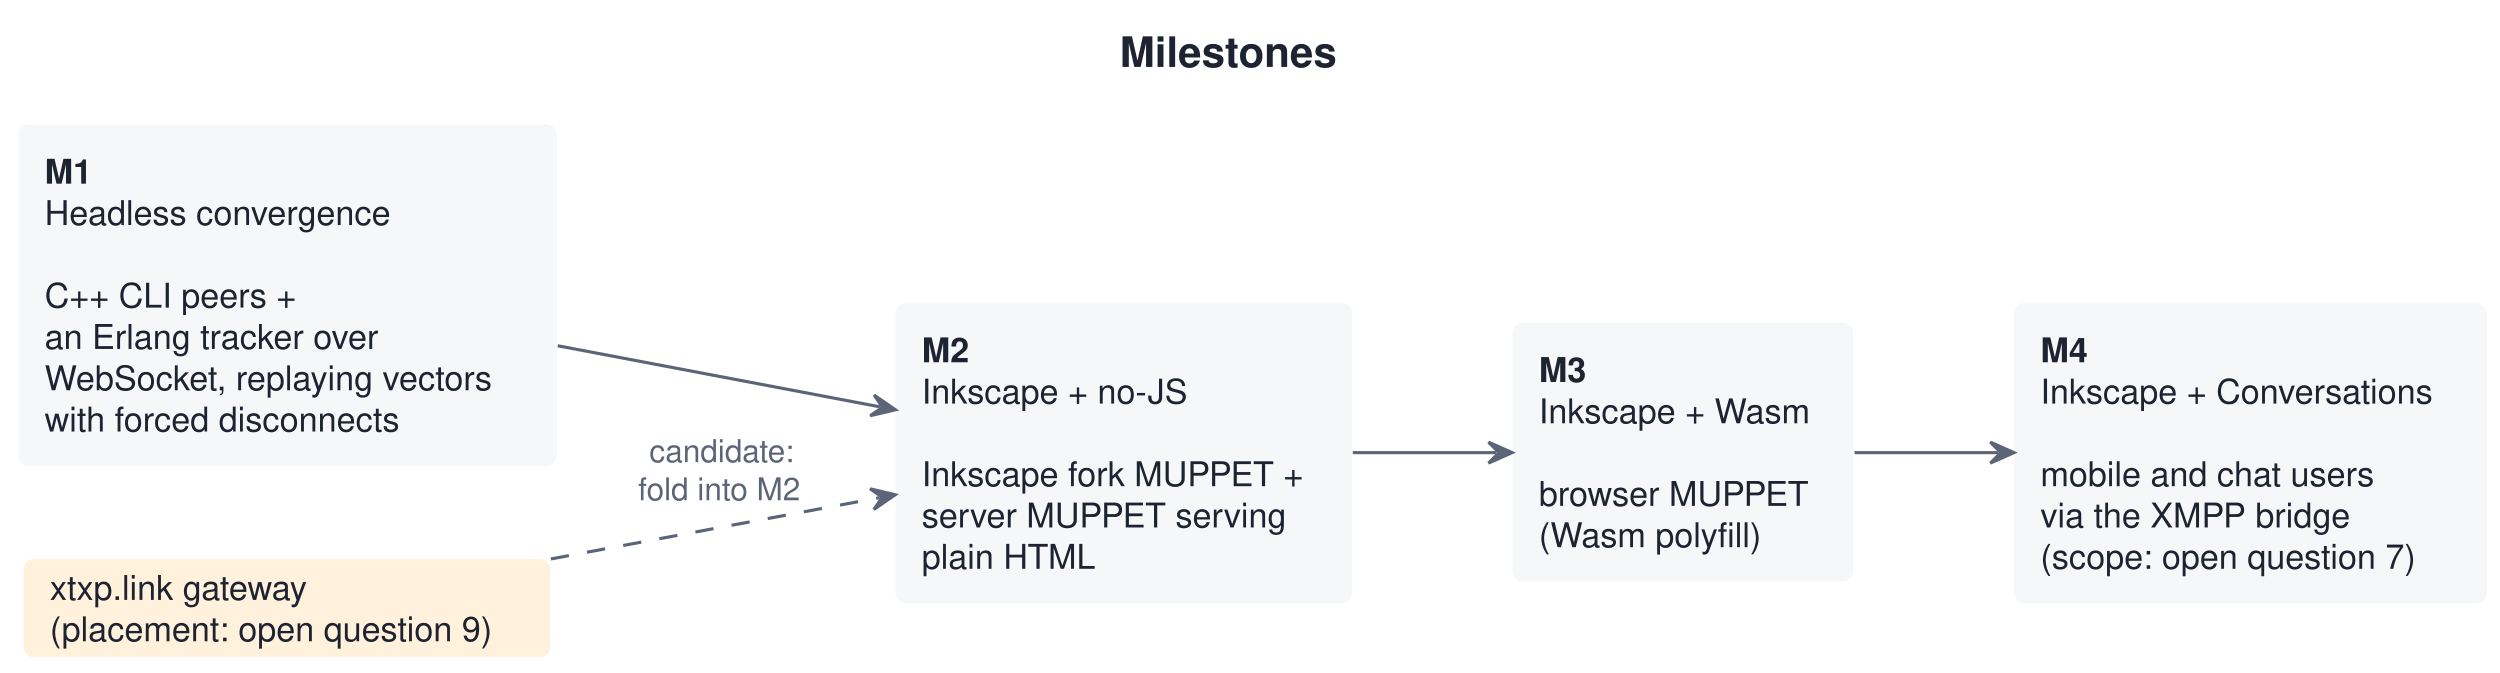
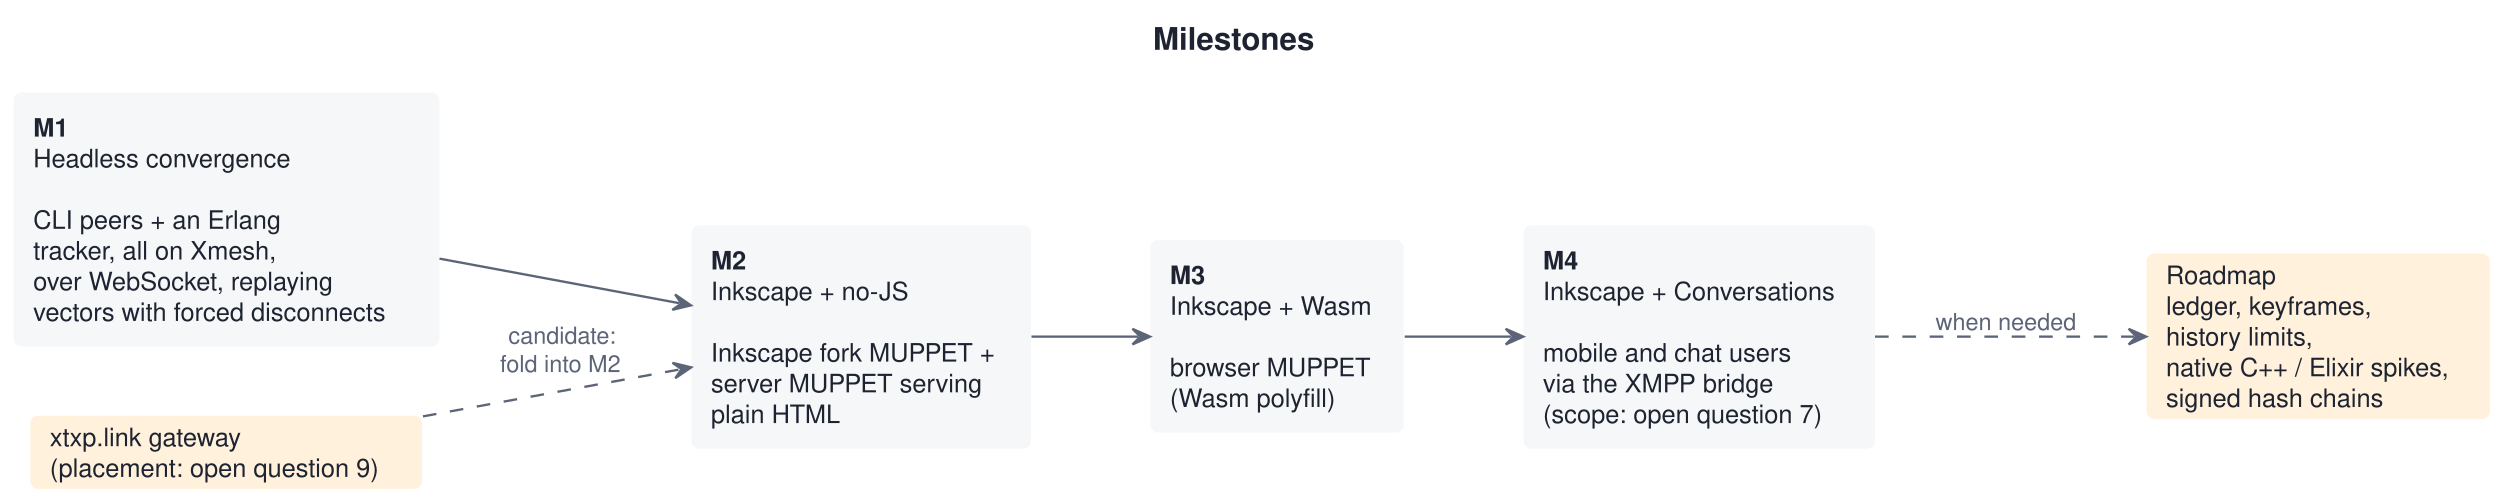
- <svg xmlns="http://www.w3.org/2000/svg" contentStyleType="text/css" data-diagram-type="DESCRIPTION" height="256px" preserveAspectRatio="none" style="width:952px;height:256px;" version="1.1" viewBox="0 0 952 256" width="952px" zoomAndPan="magnify">
+ <svg xmlns="http://www.w3.org/2000/svg" contentStyleType="text/css" data-diagram-type="DESCRIPTION" height="256px" preserveAspectRatio="none" style="width:1280px;height:256px;" version="1.1" viewBox="0 0 1280 256" width="1280px" zoomAndPan="magnify">
  <defs />
  <g>
    <g class="title" data-source-line="2">
-       <text fill="#1D2330" font-family="Helvetica" font-size="16" font-weight="bold" lengthAdjust="spacing" textLength="86.195" x="426.402" y="25.5">Milestones</text>
+       <text fill="#1D2330" font-family="Helvetica" font-size="16" font-weight="bold" lengthAdjust="spacing" textLength="86.195" x="590.31" y="25.5">Milestones</text>
    </g>
    <g class="entity" data-entity="m1" data-source-line="6" data-uid="ent0002" id="entity_m1">
-       <rect fill="#F6F7F9" height="130.106" rx="4" ry="4" width="205.041" x="7" y="47.359" />
+       <rect fill="#F6F7F9" height="130.106" rx="4" ry="4" width="217.952" x="7" y="47.359" />
      <text fill="#1D2330" font-family="Helvetica" font-size="13" font-weight="bold" lengthAdjust="spacing" textLength="17.716" x="17" y="69.953">M1</text>
      <text fill="#1D2330" font-family="Helvetica" font-size="13" lengthAdjust="spacing" textLength="141.527" x="17" y="85.683">Headless convergence</text>
      <text fill="#1D2330" font-family="Helvetica" font-size="13" lengthAdjust="spacing" textLength="3.656" x="17" y="101.412"> </text>
-       <text fill="#1D2330" font-family="Helvetica" font-size="13" lengthAdjust="spacing" textLength="101.48" x="17" y="117.142">C++ CLI peers +</text>
-       <text fill="#1D2330" font-family="Helvetica" font-size="13" lengthAdjust="spacing" textLength="135.815" x="17" y="132.871">an Erlang tracker over</text>
-       <text fill="#1D2330" font-family="Helvetica" font-size="13" lengthAdjust="spacing" textLength="185.041" x="17" y="148.601">WebSocket, replaying vectors</text>
-       <text fill="#1D2330" font-family="Helvetica" font-size="13" lengthAdjust="spacing" textLength="148.18" x="17" y="164.33">with forced disconnects</text>
+       <text fill="#1D2330" font-family="Helvetica" font-size="13" lengthAdjust="spacing" textLength="132.228" x="17" y="117.142">CLI peers + an Erlang</text>
+       <text fill="#1D2330" font-family="Helvetica" font-size="13" lengthAdjust="spacing" textLength="133.396" x="17" y="132.871">tracker, all on Xmesh,</text>
+       <text fill="#1D2330" font-family="Helvetica" font-size="13" lengthAdjust="spacing" textLength="166.499" x="17" y="148.601">over WebSocket, replaying</text>
+       <text fill="#1D2330" font-family="Helvetica" font-size="13" lengthAdjust="spacing" textLength="197.952" x="17" y="164.33">vectors with forced disconnects</text>
    </g>
    <g class="entity" data-entity="m2" data-source-line="7" data-uid="ent0003" id="entity_m2">
-       <rect fill="#F6F7F9" height="114.377" rx="4" ry="4" width="173.867" x="341" y="115.359" />
-       <text fill="#1D2330" font-family="Helvetica" font-size="13" font-weight="bold" lengthAdjust="spacing" textLength="20.3" x="351" y="137.953">M2</text>
-       <text fill="#1D2330" font-family="Helvetica" font-size="13" lengthAdjust="spacing" textLength="108.564" x="351" y="153.683">Inkscape + no-JS</text>
-       <text fill="#1D2330" font-family="Helvetica" font-size="13" lengthAdjust="spacing" textLength="3.656" x="351" y="169.412"> </text>
-       <text fill="#1D2330" font-family="Helvetica" font-size="13" lengthAdjust="spacing" textLength="153.867" x="351" y="185.142">Inkscape fork MUPPET +</text>
-       <text fill="#1D2330" font-family="Helvetica" font-size="13" lengthAdjust="spacing" textLength="146.098" x="351" y="200.871">server MUPPET serving</text>
-       <text fill="#1D2330" font-family="Helvetica" font-size="13" lengthAdjust="spacing" textLength="70.04" x="351" y="216.601">plain HTML</text>
+       <rect fill="#F6F7F9" height="114.377" rx="4" ry="4" width="173.867" x="354" y="115.359" />
+       <text fill="#1D2330" font-family="Helvetica" font-size="13" font-weight="bold" lengthAdjust="spacing" textLength="20.3" x="364" y="137.953">M2</text>
+       <text fill="#1D2330" font-family="Helvetica" font-size="13" lengthAdjust="spacing" textLength="108.564" x="364" y="153.683">Inkscape + no-JS</text>
+       <text fill="#1D2330" font-family="Helvetica" font-size="13" lengthAdjust="spacing" textLength="3.656" x="364" y="169.412"> </text>
+       <text fill="#1D2330" font-family="Helvetica" font-size="13" lengthAdjust="spacing" textLength="153.867" x="364" y="185.142">Inkscape fork MUPPET +</text>
+       <text fill="#1D2330" font-family="Helvetica" font-size="13" lengthAdjust="spacing" textLength="146.098" x="364" y="200.871">server MUPPET serving</text>
+       <text fill="#1D2330" font-family="Helvetica" font-size="13" lengthAdjust="spacing" textLength="70.04" x="364" y="216.601">plain HTML</text>
    </g>
    <g class="entity" data-entity="m3" data-source-line="8" data-uid="ent0004" id="entity_m3">
-       <rect fill="#F6F7F9" height="98.647" rx="4" ry="4" width="129.707" x="576" y="122.859" />
-       <text fill="#1D2330" font-family="Helvetica" font-size="13" font-weight="bold" lengthAdjust="spacing" textLength="20.503" x="586" y="145.453">M3</text>
-       <text fill="#1D2330" font-family="Helvetica" font-size="13" lengthAdjust="spacing" textLength="109.707" x="586" y="161.183">Inkscape + Wasm</text>
-       <text fill="#1D2330" font-family="Helvetica" font-size="13" lengthAdjust="spacing" textLength="3.656" x="586" y="176.912"> </text>
-       <text fill="#1D2330" font-family="Helvetica" font-size="13" lengthAdjust="spacing" textLength="108.507" x="586" y="192.642">browser MUPPET</text>
-       <text fill="#1D2330" font-family="Helvetica" font-size="13" lengthAdjust="spacing" textLength="91.965" x="586" y="208.371">(Wasm polyfill)</text>
+       <rect fill="#F6F7F9" height="98.647" rx="4" ry="4" width="129.707" x="589" y="122.859" />
+       <text fill="#1D2330" font-family="Helvetica" font-size="13" font-weight="bold" lengthAdjust="spacing" textLength="20.503" x="599" y="145.453">M3</text>
+       <text fill="#1D2330" font-family="Helvetica" font-size="13" lengthAdjust="spacing" textLength="109.707" x="599" y="161.183">Inkscape + Wasm</text>
+       <text fill="#1D2330" font-family="Helvetica" font-size="13" lengthAdjust="spacing" textLength="3.656" x="599" y="176.912"> </text>
+       <text fill="#1D2330" font-family="Helvetica" font-size="13" lengthAdjust="spacing" textLength="108.507" x="599" y="192.642">browser MUPPET</text>
+       <text fill="#1D2330" font-family="Helvetica" font-size="13" lengthAdjust="spacing" textLength="91.965" x="599" y="208.371">(Wasm polyfill)</text>
    </g>
    <g class="entity" data-entity="m4" data-source-line="9" data-uid="ent0005" id="entity_m4">
-       <rect fill="#F6F7F9" height="114.377" rx="4" ry="4" width="179.999" x="767" y="115.359" />
-       <text fill="#1D2330" font-family="Helvetica" font-size="13" font-weight="bold" lengthAdjust="spacing" textLength="20.903" x="777" y="137.953">M4</text>
-       <text fill="#1D2330" font-family="Helvetica" font-size="13" lengthAdjust="spacing" textLength="159.999" x="777" y="153.683">Inkscape + Conversations</text>
-       <text fill="#1D2330" font-family="Helvetica" font-size="13" lengthAdjust="spacing" textLength="3.656" x="777" y="169.412"> </text>
-       <text fill="#1D2330" font-family="Helvetica" font-size="13" lengthAdjust="spacing" textLength="135.478" x="777" y="185.142">mobile and chat users</text>
-       <text fill="#1D2330" font-family="Helvetica" font-size="13" lengthAdjust="spacing" textLength="124.973" x="777" y="200.871">via the XMPP bridge</text>
-       <text fill="#1D2330" font-family="Helvetica" font-size="13" lengthAdjust="spacing" textLength="153.156" x="777" y="216.601">(scope: open question 7)</text>
+       <rect fill="#F6F7F9" height="114.377" rx="4" ry="4" width="179.999" x="780" y="115.359" />
+       <text fill="#1D2330" font-family="Helvetica" font-size="13" font-weight="bold" lengthAdjust="spacing" textLength="20.903" x="790" y="137.953">M4</text>
+       <text fill="#1D2330" font-family="Helvetica" font-size="13" lengthAdjust="spacing" textLength="159.999" x="790" y="153.683">Inkscape + Conversations</text>
+       <text fill="#1D2330" font-family="Helvetica" font-size="13" lengthAdjust="spacing" textLength="3.656" x="790" y="169.412"> </text>
+       <text fill="#1D2330" font-family="Helvetica" font-size="13" lengthAdjust="spacing" textLength="135.478" x="790" y="185.142">mobile and chat users</text>
+       <text fill="#1D2330" font-family="Helvetica" font-size="13" lengthAdjust="spacing" textLength="124.973" x="790" y="200.871">via the XMPP bridge</text>
+       <text fill="#1D2330" font-family="Helvetica" font-size="13" lengthAdjust="spacing" textLength="153.156" x="790" y="216.601">(scope: open question 7)</text>
    </g>
    <g class="entity" data-entity="gw" data-source-line="11" data-uid="ent0006" id="entity_gw">
-       <rect fill="#FFF1DC" height="37.459" rx="4" ry="4" width="200.553" x="9" y="212.859" />
-       <text fill="#1D2330" font-family="Helvetica" font-size="13" lengthAdjust="spacing" textLength="107.269" x="19" y="228.453">xtxp.link gateway</text>
-       <text fill="#1D2330" font-family="Helvetica" font-size="13" lengthAdjust="spacing" textLength="180.553" x="19" y="244.183">(placement: open question 9)</text>
+       <rect fill="#FFF1DC" height="37.459" rx="4" ry="4" width="200.553" x="15.5" y="212.859" />
+       <text fill="#1D2330" font-family="Helvetica" font-size="13" lengthAdjust="spacing" textLength="107.269" x="25.5" y="228.453">xtxp.link gateway</text>
+       <text fill="#1D2330" font-family="Helvetica" font-size="13" lengthAdjust="spacing" textLength="180.553" x="25.5" y="244.183">(placement: open question 9)</text>
    </g>
-     <g class="link" data-entity-1="m1" data-entity-2="m2" data-source-line="13" data-uid="lnk7" id="link_m1_m2">
-       <path d="M212.38,131.669 C253.86,139.539 295.375,147.413 335.075,154.933" fill="none" id="m1-to-m2" style="stroke:#5C6577;stroke-width:1.2;" />
-       <polygon fill="#5C6577" points="340.97,156.049,332.872,150.444,336.057,155.119,331.383,158.304,340.97,156.049" style="stroke:#5C6577;stroke-width:1.2;" />
+     <g class="entity" data-entity="rm" data-source-line="13" data-uid="ent0007" id="entity_rm">
+       <rect fill="#FFF1DC" height="84.647" rx="4" ry="4" width="175.816" x="1099" y="129.859" />
+       <text fill="#1D2330" font-family="Helvetica" font-size="13" lengthAdjust="spacing" textLength="58.068" x="1109" y="145.453">Roadmap</text>
+       <text fill="#1D2330" font-family="Helvetica" font-size="13" lengthAdjust="spacing" textLength="115.134" x="1109" y="161.183">ledger, keyframes,</text>
+       <text fill="#1D2330" font-family="Helvetica" font-size="13" lengthAdjust="spacing" textLength="81.294" x="1109" y="176.912">history limits,</text>
+       <text fill="#1D2330" font-family="Helvetica" font-size="13" lengthAdjust="spacing" textLength="155.816" x="1109" y="192.642">native C++ / Elixir spikes,</text>
+       <text fill="#1D2330" font-family="Helvetica" font-size="13" lengthAdjust="spacing" textLength="118.155" x="1109" y="208.371">signed hash chains</text>
    </g>
-     <g class="link" data-entity-1="m2" data-entity-2="m3" data-source-line="14" data-uid="lnk8" id="link_m2_m3">
-       <path d="M515.13,172.359 C535.41,172.359 550.68,172.359 569.81,172.359" fill="none" id="m2-to-m3" style="stroke:#5C6577;stroke-width:1.2;" />
-       <polygon fill="#5C6577" points="575.81,172.359,566.81,168.359,570.81,172.359,566.81,176.359,575.81,172.359" style="stroke:#5C6577;stroke-width:1.2;" />
+     <g class="link" data-entity-1="m1" data-entity-2="m2" data-source-line="15" data-uid="lnk8" id="link_m1_m2">
+       <path d="M225,132.419 C266.91,140.209 308.331,147.903 347.891,155.253" fill="none" id="m1-to-m2" style="stroke:#5C6577;stroke-width:1.2;" />
+       <polygon fill="#5C6577" points="353.79,156.349,345.672,150.773,348.874,155.436,344.211,158.638,353.79,156.349" style="stroke:#5C6577;stroke-width:1.2;" />
    </g>
-     <g class="link" data-entity-1="m3" data-entity-2="m4" data-source-line="15" data-uid="lnk9" id="link_m3_m4">
-       <path d="M706.21,172.359 C725.29,172.359 740.55,172.359 760.91,172.359" fill="none" id="m3-to-m4" style="stroke:#5C6577;stroke-width:1.2;" />
-       <polygon fill="#5C6577" points="766.91,172.359,757.91,168.359,761.91,172.359,757.91,176.359,766.91,172.359" style="stroke:#5C6577;stroke-width:1.2;" />
+     <g class="link" data-entity-1="m2" data-entity-2="m3" data-source-line="16" data-uid="lnk9" id="link_m2_m3">
+       <path d="M528.13,172.359 C548.41,172.359 563.68,172.359 582.81,172.359" fill="none" id="m2-to-m3" style="stroke:#5C6577;stroke-width:1.2;" />
+       <polygon fill="#5C6577" points="588.81,172.359,579.81,168.359,583.81,172.359,579.81,176.359,588.81,172.359" style="stroke:#5C6577;stroke-width:1.2;" />
    </g>
-     <g class="link" data-entity-1="gw" data-entity-2="m2" data-source-line="16" data-uid="lnk10" id="link_gw_m2">
-       <path d="M209.77,212.849 C251.83,205.009 294.482,197.059 334.992,189.509" fill="none" id="gw-to-m2" style="stroke:#5C6577;stroke-width:1.2;stroke-dasharray:7,7;" />
-       <polygon fill="#5C6577" points="340.89,188.409,331.31,186.126,335.975,189.326,332.775,193.991,340.89,188.409" style="stroke:#5C6577;stroke-width:1.2;" />
-       <text fill="#5C6577" font-family="Helvetica" font-size="12" lengthAdjust="spacing" textLength="59.402" x="247.257" y="175.984">candidate:</text>
-       <text fill="#5C6577" font-family="Helvetica" font-size="12" lengthAdjust="spacing" textLength="67.916" x="243" y="190.504">fold into M2</text>
+     <g class="link" data-entity-1="m3" data-entity-2="m4" data-source-line="17" data-uid="lnk10" id="link_m3_m4">
+       <path d="M719.21,172.359 C738.29,172.359 753.55,172.359 773.91,172.359" fill="none" id="m3-to-m4" style="stroke:#5C6577;stroke-width:1.2;" />
+       <polygon fill="#5C6577" points="779.91,172.359,770.91,168.359,774.91,172.359,770.91,176.359,779.91,172.359" style="stroke:#5C6577;stroke-width:1.2;" />
+     </g>
+     <g class="link" data-entity-1="gw" data-entity-2="m2" data-source-line="18" data-uid="lnk11" id="link_gw_m2">
+       <path d="M216.55,213.179 C260.48,205.149 305.718,196.888 347.978,189.168" fill="none" id="gw-to-m2" style="stroke:#5C6577;stroke-width:1.2;stroke-dasharray:7,7;" />
+       <polygon fill="#5C6577" points="353.88,188.089,344.308,185.772,348.961,188.988,345.745,193.642,353.88,188.089" style="stroke:#5C6577;stroke-width:1.2;" />
+       <text fill="#5C6577" font-family="Helvetica" font-size="12" lengthAdjust="spacing" textLength="59.402" x="260.257" y="175.984">candidate:</text>
+       <text fill="#5C6577" font-family="Helvetica" font-size="12" lengthAdjust="spacing" textLength="67.916" x="256" y="190.504">fold into M2</text>
+     </g>
+     <g class="link" data-entity-1="m4" data-entity-2="rm" data-source-line="19" data-uid="lnk12" id="link_m4_rm">
+       <path d="M960,172.359 C1003.48,172.359 1049.62,172.359 1092.85,172.359" fill="none" id="m4-to-rm" style="stroke:#5C6577;stroke-width:1.2;stroke-dasharray:7,7;" />
+       <polygon fill="#5C6577" points="1098.85,172.359,1089.85,168.359,1093.85,172.359,1089.85,176.359,1098.85,172.359" style="stroke:#5C6577;stroke-width:1.2;" />
+       <text fill="#5C6577" font-family="Helvetica" font-size="12" lengthAdjust="spacing" textLength="77.15" x="991" y="168.984">when needed</text>
    </g>
  </g>
</svg>
